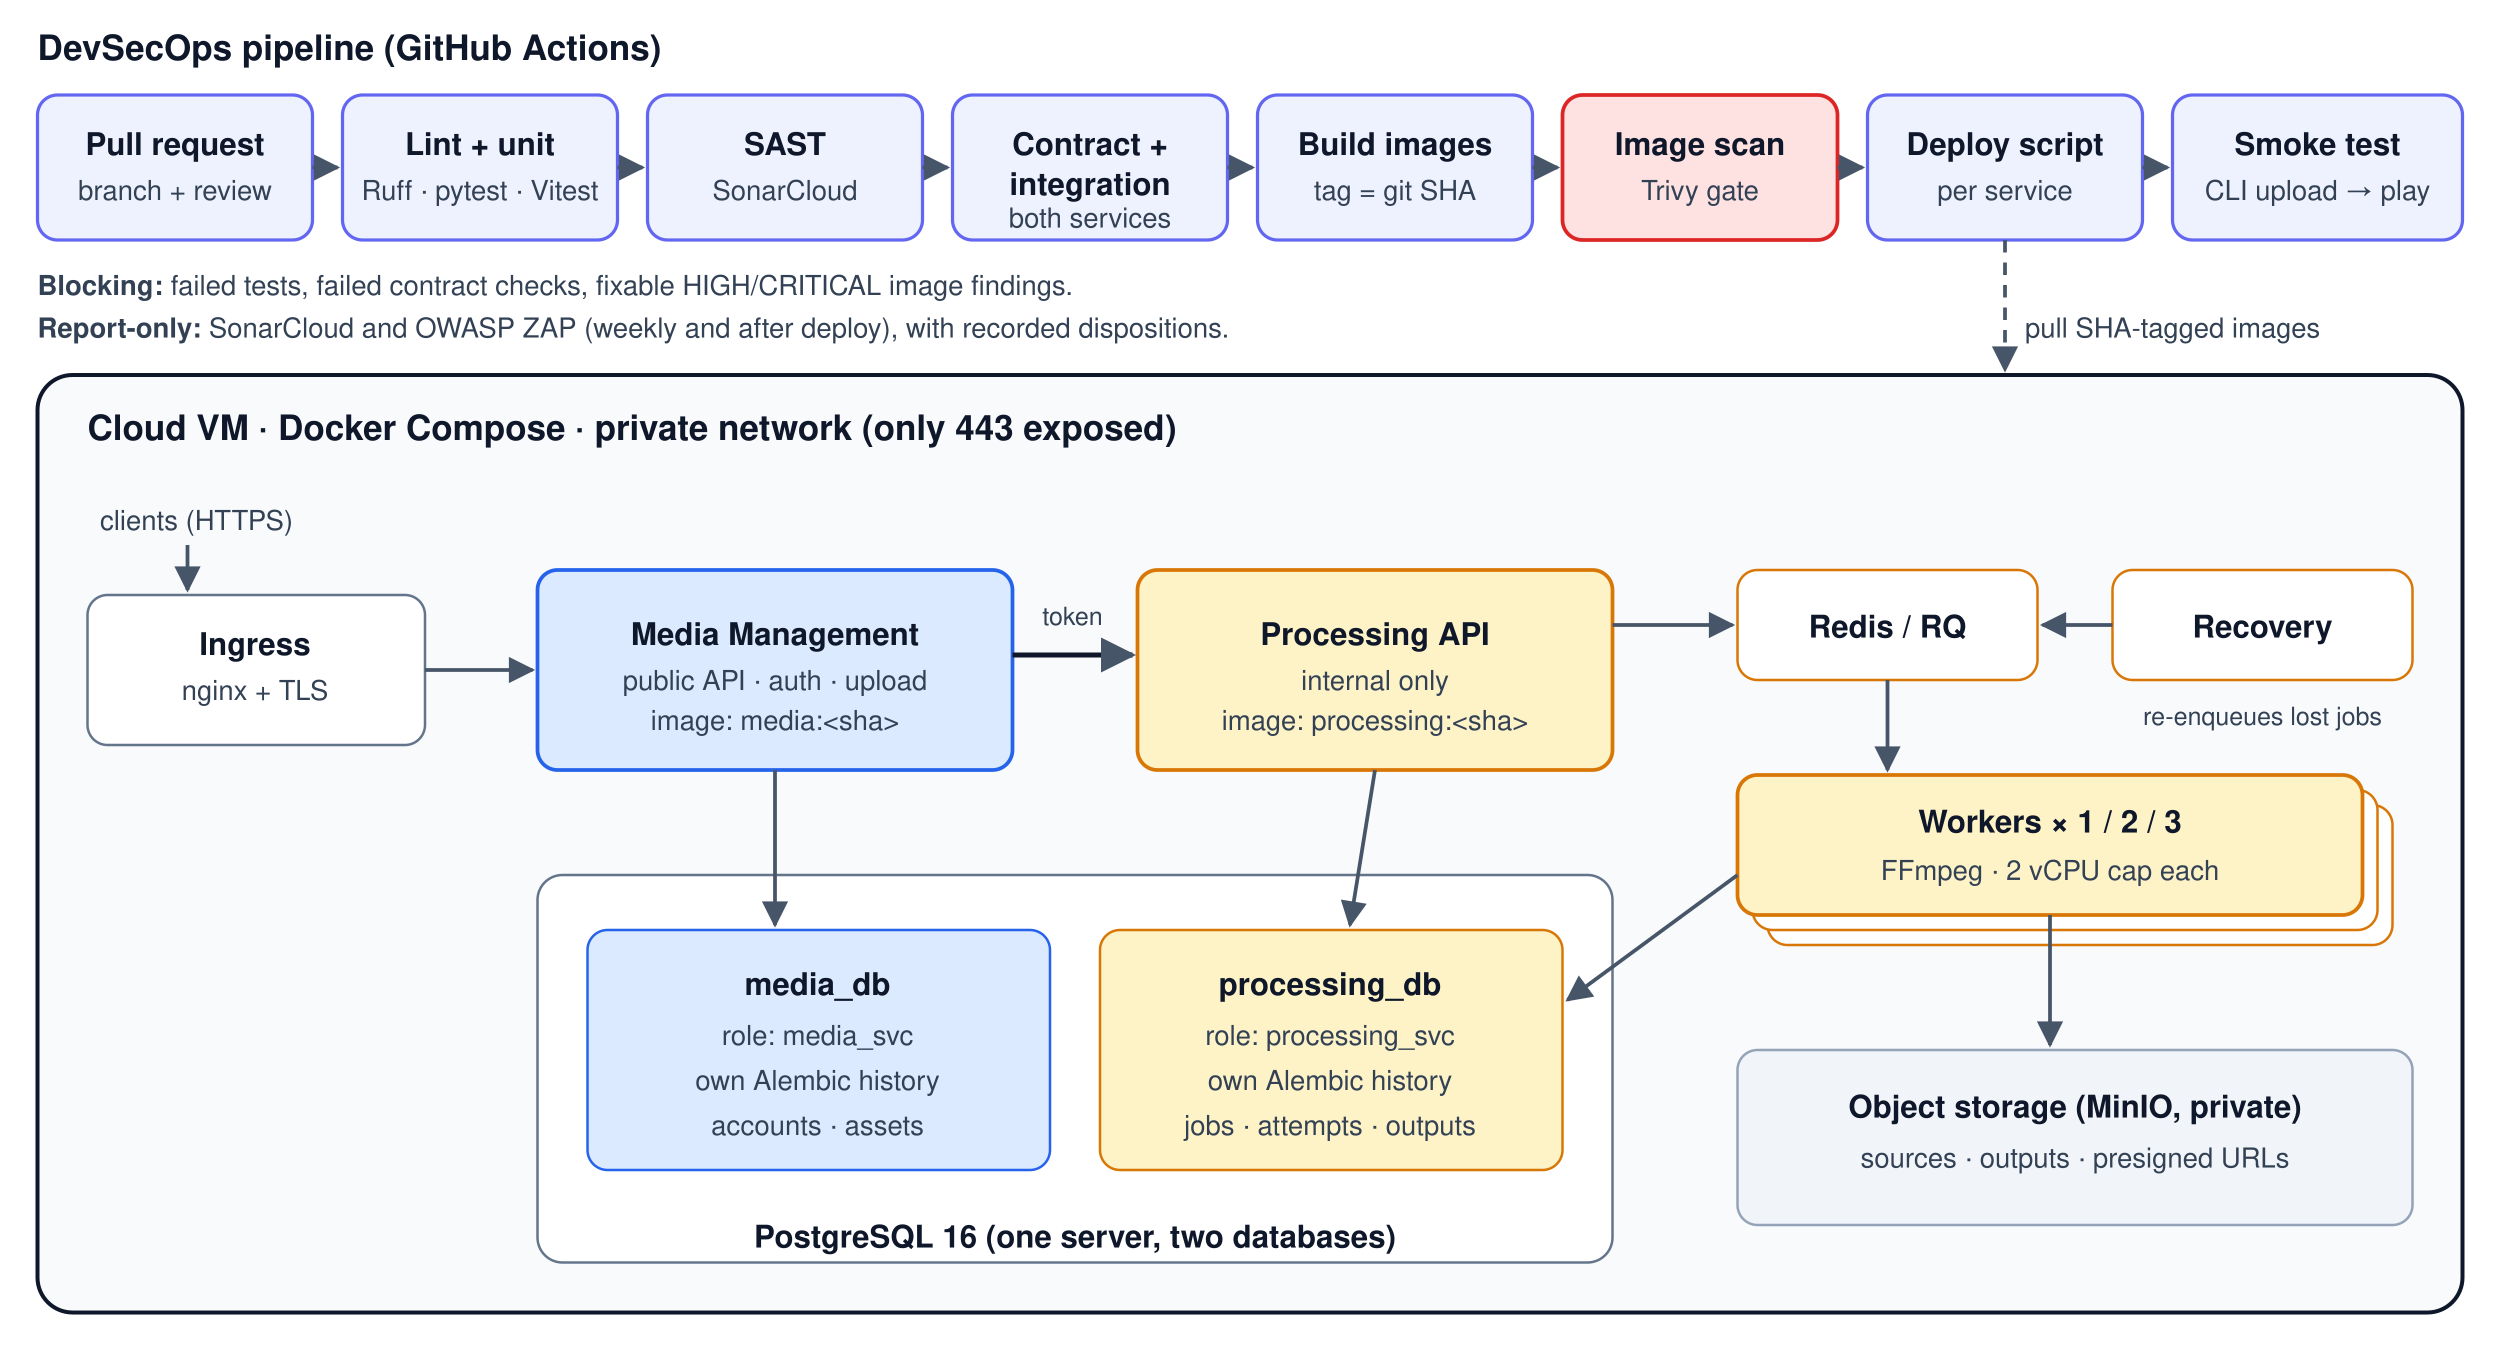
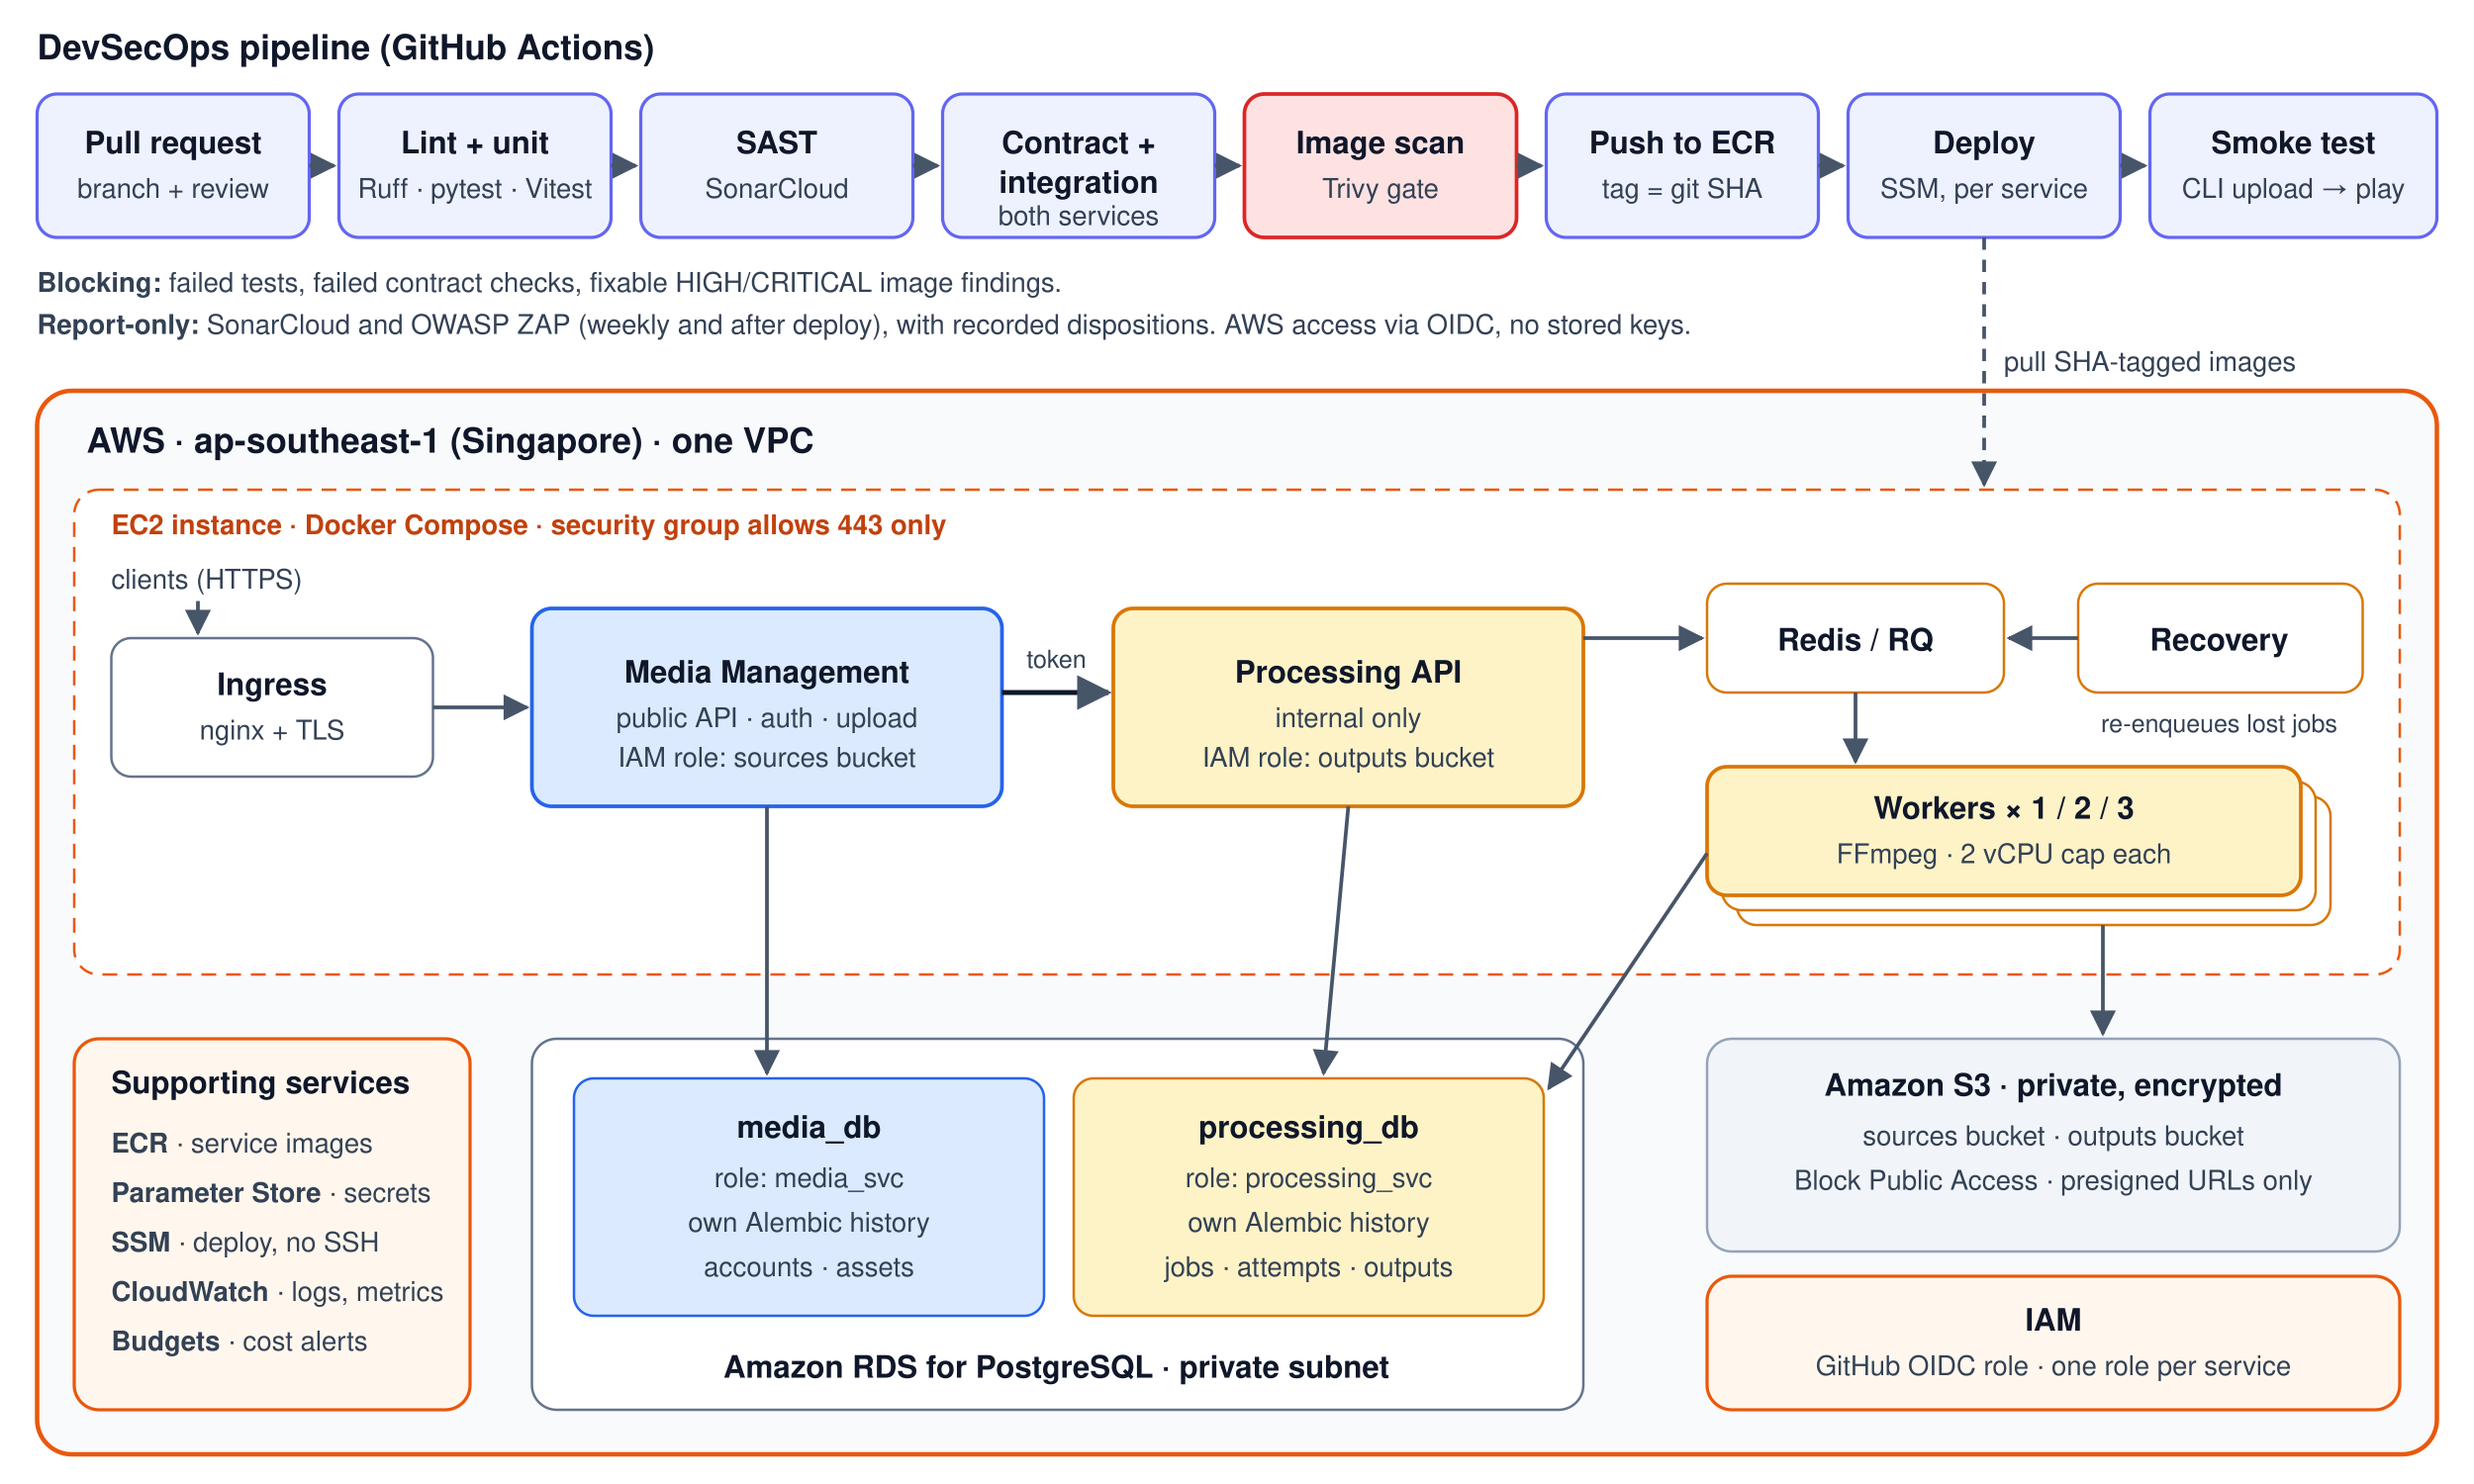
- <svg xmlns="http://www.w3.org/2000/svg" viewBox="0 0 1000 540" width="1000" height="540" font-family="Helvetica, Arial, sans-serif">
+ <svg xmlns="http://www.w3.org/2000/svg" viewBox="0 0 1000 600" width="1000" height="600" font-family="Helvetica, Arial, sans-serif">
  <defs>
    <marker id="a" viewBox="0 0 10 10" refX="9" refY="5" markerWidth="7" markerHeight="7" orient="auto-start-reverse">
      <path d="M0,0 L10,5 L0,10 z" fill="#475569" />
    </marker>
  </defs>
  <style>
    .t{font-size:12.5px;font-weight:bold;fill:#0f172a}
    .s{font-size:11px;fill:#334155}
    .h{font-size:14px;font-weight:bold;fill:#0f172a}
    .ln{stroke:#475569;stroke-width:1.5;fill:none}
    .st{fill:#eef2ff;stroke:#6366f1;stroke-width:1.3}
    .gate{fill:#fee2e2;stroke:#dc2626;stroke-width:1.5}
+     .aws{fill:#fff7ed;stroke:#ea580c;stroke-width:1.3}
  </style>
-   <rect width="1000" height="540" fill="#ffffff" />
+   <rect width="1000" height="600" fill="#ffffff" />
  <text class="h" x="15" y="24">DevSecOps pipeline (GitHub Actions)</text>
  <rect class="st" x="15" y="38" width="110" height="58" rx="8" />
  <text class="t" x="70" y="62" text-anchor="middle">Pull request</text>
  <text class="s" x="70" y="80" text-anchor="middle">branch + review</text>
  <rect class="st" x="137" y="38" width="110" height="58" rx="8" />
  <text class="t" x="192" y="62" text-anchor="middle">Lint + unit</text>
  <text class="s" x="192" y="80" text-anchor="middle">Ruff · pytest · Vitest</text>
  <rect class="st" x="259" y="38" width="110" height="58" rx="8" />
  <text class="t" x="314" y="62" text-anchor="middle">SAST</text>
  <text class="s" x="314" y="80" text-anchor="middle">SonarCloud</text>
  <rect class="st" x="381" y="38" width="110" height="58" rx="8" />
  <text class="t" x="436" y="62" text-anchor="middle">Contract +</text>
  <text class="t" x="436" y="78" text-anchor="middle">integration</text>
  <text class="s" x="436" y="91" text-anchor="middle">both services</text>
-   <rect class="st" x="503" y="38" width="110" height="58" rx="8" />
-   <text class="t" x="558" y="62" text-anchor="middle">Build images</text>
-   <text class="s" x="558" y="80" text-anchor="middle">tag = git SHA</text>
-   <rect class="gate" x="625" y="38" width="110" height="58" rx="8" />
-   <text class="t" x="680" y="62" text-anchor="middle">Image scan</text>
-   <text class="s" x="680" y="80" text-anchor="middle">Trivy gate</text>
+   <rect class="gate" x="503" y="38" width="110" height="58" rx="8" />
+   <text class="t" x="558" y="62" text-anchor="middle">Image scan</text>
+   <text class="s" x="558" y="80" text-anchor="middle">Trivy gate</text>
+   <rect class="st" x="625" y="38" width="110" height="58" rx="8" />
+   <text class="t" x="680" y="62" text-anchor="middle">Push to ECR</text>
+   <text class="s" x="680" y="80" text-anchor="middle">tag = git SHA</text>
  <rect class="st" x="747" y="38" width="110" height="58" rx="8" />
-   <text class="t" x="802" y="62" text-anchor="middle">Deploy script</text>
-   <text class="s" x="802" y="80" text-anchor="middle">per service</text>
+   <text class="t" x="802" y="62" text-anchor="middle">Deploy</text>
+   <text class="s" x="802" y="80" text-anchor="middle">SSM, per service</text>
  <rect class="st" x="869" y="38" width="116" height="58" rx="8" />
  <text class="t" x="927" y="62" text-anchor="middle">Smoke test</text>
  <text class="s" x="927" y="80" text-anchor="middle">CLI upload → play</text>
  <path class="ln" d="M125,67 L135,67" marker-end="url(#a)" />
  <path class="ln" d="M247,67 L257,67" marker-end="url(#a)" />
  <path class="ln" d="M369,67 L379,67" marker-end="url(#a)" />
  <path class="ln" d="M491,67 L501,67" marker-end="url(#a)" />
  <path class="ln" d="M613,67 L623,67" marker-end="url(#a)" />
  <path class="ln" d="M735,67 L745,67" marker-end="url(#a)" />
  <path class="ln" d="M857,67 L867,67" marker-end="url(#a)" />
  <text class="s" x="15" y="118">
    <tspan font-weight="bold">Blocking:</tspan> failed tests, failed contract checks, fixable HIGH/CRITICAL image findings.</text>
  <text class="s" x="15" y="135">
-     <tspan font-weight="bold">Report-only:</tspan> SonarCloud and OWASP ZAP (weekly and after deploy), with recorded dispositions.</text>
-   <rect x="15" y="150" width="970" height="375" rx="14" fill="#f8fafc" stroke="#0f172a" stroke-width="1.6" />
-   <text class="h" x="35" y="176">Cloud VM · Docker Compose · private network (only 443 exposed)</text>
-   <path class="ln" d="M802,96 L802,148" stroke-dasharray="5 4" marker-end="url(#a)" />
-   <text class="s" x="810" y="135">pull SHA-tagged images</text>
-   <text class="s" x="40" y="212">clients (HTTPS)</text>
-   <path class="ln" d="M75,218 L75,236" marker-end="url(#a)" />
-   <rect x="35" y="238" width="135" height="60" rx="8" fill="#ffffff" stroke="#64748b" />
-   <text class="t" x="102" y="262" text-anchor="middle">Ingress</text>
-   <text class="s" x="102" y="280" text-anchor="middle">nginx + TLS</text>
-   <rect x="215" y="228" width="190" height="80" rx="8" fill="#dbeafe" stroke="#2563eb" stroke-width="1.5" />
-   <text class="t" x="310" y="258" text-anchor="middle">Media Management</text>
-   <text class="s" x="310" y="276" text-anchor="middle">public API · auth · upload</text>
-   <text class="s" x="310" y="292" text-anchor="middle">image: media:&lt;sha&gt;</text>
-   <rect x="455" y="228" width="190" height="80" rx="8" fill="#fef3c7" stroke="#d97706" stroke-width="1.5" />
-   <text class="t" x="550" y="258" text-anchor="middle">Processing API</text>
-   <text class="s" x="550" y="276" text-anchor="middle">internal only</text>
-   <text class="s" x="550" y="292" text-anchor="middle">image: processing:&lt;sha&gt;</text>
-   <rect x="695" y="228" width="120" height="44" rx="8" fill="#ffffff" stroke="#d97706" />
-   <text class="t" x="755" y="255" text-anchor="middle">Redis / RQ</text>
-   <rect x="845" y="228" width="120" height="44" rx="8" fill="#ffffff" stroke="#d97706" />
-   <text class="t" x="905" y="255" text-anchor="middle">Recovery</text>
-   <rect x="707" y="322" width="250" height="56" rx="8" fill="#ffffff" stroke="#d97706" />
-   <rect x="701" y="316" width="250" height="56" rx="8" fill="#ffffff" stroke="#d97706" />
-   <rect x="695" y="310" width="250" height="56" rx="8" fill="#fef3c7" stroke="#d97706" stroke-width="1.5" />
-   <text class="t" x="820" y="333" text-anchor="middle">Workers × 1 / 2 / 3</text>
-   <text class="s" x="820" y="352" text-anchor="middle">FFmpeg · 2 vCPU cap each</text>
-   <rect x="215" y="350" width="430" height="155" rx="10" fill="#ffffff" stroke="#64748b" />
-   <text class="t" x="430" y="499" text-anchor="middle">PostgreSQL 16 (one server, two databases)</text>
-   <rect x="235" y="372" width="185" height="96" rx="8" fill="#dbeafe" stroke="#2563eb" />
-   <text class="t" x="327" y="398" text-anchor="middle">media_db</text>
-   <text class="s" x="327" y="418" text-anchor="middle">role: media_svc</text>
-   <text class="s" x="327" y="436" text-anchor="middle">own Alembic history</text>
-   <text class="s" x="327" y="454" text-anchor="middle">accounts · assets</text>
-   <rect x="440" y="372" width="185" height="96" rx="8" fill="#fef3c7" stroke="#d97706" />
-   <text class="t" x="532" y="398" text-anchor="middle">processing_db</text>
-   <text class="s" x="532" y="418" text-anchor="middle">role: processing_svc</text>
-   <text class="s" x="532" y="436" text-anchor="middle">own Alembic history</text>
-   <text class="s" x="532" y="454" text-anchor="middle">jobs · attempts · outputs</text>
-   <rect x="695" y="420" width="270" height="70" rx="8" fill="#f1f5f9" stroke="#94a3b8" />
-   <text class="t" x="830" y="447" text-anchor="middle">Object storage (MinIO, private)</text>
-   <text class="s" x="830" y="467" text-anchor="middle">sources · outputs · presigned URLs</text>
-   <path class="ln" d="M170,268 L213,268" marker-end="url(#a)" />
-   <path d="M405,262 L453,262" stroke="#0f172a" stroke-width="2" fill="none" marker-end="url(#a)" />
-   <text class="s" x="429" y="250" text-anchor="middle" style="font-size:10px">token</text>
-   <path class="ln" d="M645,250 L693,250" marker-end="url(#a)" />
-   <path class="ln" d="M755,272 L755,308" marker-end="url(#a)" />
-   <path class="ln" d="M310,308 L310,370" marker-end="url(#a)" />
-   <path class="ln" d="M550,308 L540,370" marker-end="url(#a)" />
-   <path class="ln" d="M695,350 L627,400" marker-end="url(#a)" />
-   <path class="ln" d="M820,366 L820,418" marker-end="url(#a)" />
-   <path class="ln" d="M845,250 L817,250" marker-end="url(#a)" />
-   <text class="s" x="905" y="290" text-anchor="middle" style="font-size:10px">re-enqueues lost jobs</text>
+     <tspan font-weight="bold">Report-only:</tspan> SonarCloud and OWASP ZAP (weekly and after deploy), with recorded dispositions. AWS access via OIDC, no stored keys.</text>
+   <rect x="15" y="158" width="970" height="430" rx="14" fill="#f8fafc" stroke="#ea580c" stroke-width="1.8" />
+   <text class="h" x="35" y="183">AWS · ap-southeast-1 (Singapore) · one VPC</text>
+   <path class="ln" d="M802,96 L802,196" stroke-dasharray="5 4" marker-end="url(#a)" />
+   <text class="s" x="810" y="150">pull SHA-tagged images</text>
+   <rect x="30" y="198" width="940" height="196" rx="10" fill="#ffffff" stroke="#ea580c" stroke-dasharray="6 4" />
+   <text class="s" x="45" y="216" style="font-weight:bold;fill:#c2410c">EC2 instance · Docker Compose · security group allows 443 only</text>
+   <text class="s" x="45" y="238">clients (HTTPS)</text>
+   <path class="ln" d="M80,243 L80,256" marker-end="url(#a)" />
+   <rect x="45" y="258" width="130" height="56" rx="8" fill="#ffffff" stroke="#64748b" />
+   <text class="t" x="110" y="281" text-anchor="middle">Ingress</text>
+   <text class="s" x="110" y="299" text-anchor="middle">nginx + TLS</text>
+   <rect x="215" y="246" width="190" height="80" rx="8" fill="#dbeafe" stroke="#2563eb" stroke-width="1.5" />
+   <text class="t" x="310" y="276" text-anchor="middle">Media Management</text>
+   <text class="s" x="310" y="294" text-anchor="middle">public API · auth · upload</text>
+   <text class="s" x="310" y="310" text-anchor="middle">IAM role: sources bucket</text>
+   <rect x="450" y="246" width="190" height="80" rx="8" fill="#fef3c7" stroke="#d97706" stroke-width="1.5" />
+   <text class="t" x="545" y="276" text-anchor="middle">Processing API</text>
+   <text class="s" x="545" y="294" text-anchor="middle">internal only</text>
+   <text class="s" x="545" y="310" text-anchor="middle">IAM role: outputs bucket</text>
+   <rect x="690" y="236" width="120" height="44" rx="8" fill="#ffffff" stroke="#d97706" />
+   <text class="t" x="750" y="263" text-anchor="middle">Redis / RQ</text>
+   <rect x="840" y="236" width="115" height="44" rx="8" fill="#ffffff" stroke="#d97706" />
+   <text class="t" x="897" y="263" text-anchor="middle">Recovery</text>
+   <text class="s" x="897" y="296" text-anchor="middle" style="font-size:10px">re-enqueues lost jobs</text>
+   <rect x="702" y="322" width="240" height="52" rx="8" fill="#ffffff" stroke="#d97706" />
+   <rect x="696" y="316" width="240" height="52" rx="8" fill="#ffffff" stroke="#d97706" />
+   <rect x="690" y="310" width="240" height="52" rx="8" fill="#fef3c7" stroke="#d97706" stroke-width="1.5" />
+   <text class="t" x="810" y="331" text-anchor="middle">Workers × 1 / 2 / 3</text>
+   <text class="s" x="810" y="349" text-anchor="middle">FFmpeg · 2 vCPU cap each</text>
+   <rect x="30" y="420" width="160" height="150" rx="10" class="aws" />
+   <text class="t" x="45" y="442">Supporting services</text>
+   <text class="s" x="45" y="466">
+     <tspan font-weight="bold">ECR</tspan> · service images</text>
+   <text class="s" x="45" y="486">
+     <tspan font-weight="bold">Parameter Store</tspan> · secrets</text>
+   <text class="s" x="45" y="506">
+     <tspan font-weight="bold">SSM</tspan> · deploy, no SSH</text>
+   <text class="s" x="45" y="526">
+     <tspan font-weight="bold">CloudWatch</tspan> · logs, metrics</text>
+   <text class="s" x="45" y="546">
+     <tspan font-weight="bold">Budgets</tspan> · cost alerts</text>
+   <rect x="215" y="420" width="425" height="150" rx="10" fill="#ffffff" stroke="#64748b" />
+   <rect x="232" y="436" width="190" height="96" rx="8" fill="#dbeafe" stroke="#2563eb" />
+   <text class="t" x="327" y="460" text-anchor="middle">media_db</text>
+   <text class="s" x="327" y="480" text-anchor="middle">role: media_svc</text>
+   <text class="s" x="327" y="498" text-anchor="middle">own Alembic history</text>
+   <text class="s" x="327" y="516" text-anchor="middle">accounts · assets</text>
+   <rect x="434" y="436" width="190" height="96" rx="8" fill="#fef3c7" stroke="#d97706" />
+   <text class="t" x="529" y="460" text-anchor="middle">processing_db</text>
+   <text class="s" x="529" y="480" text-anchor="middle">role: processing_svc</text>
+   <text class="s" x="529" y="498" text-anchor="middle">own Alembic history</text>
+   <text class="s" x="529" y="516" text-anchor="middle">jobs · attempts · outputs</text>
+   <text class="t" x="427" y="557" text-anchor="middle">Amazon RDS for PostgreSQL · private subnet</text>
+   <rect x="690" y="420" width="280" height="86" rx="10" fill="#f1f5f9" stroke="#94a3b8" />
+   <text class="t" x="830" y="443" text-anchor="middle">Amazon S3 · private, encrypted</text>
+   <text class="s" x="830" y="463" text-anchor="middle">sources bucket · outputs bucket</text>
+   <text class="s" x="830" y="481" text-anchor="middle">Block Public Access · presigned URLs only</text>
+   <rect x="690" y="516" width="280" height="54" rx="10" class="aws" />
+   <text class="t" x="830" y="538" text-anchor="middle">IAM</text>
+   <text class="s" x="830" y="556" text-anchor="middle">GitHub OIDC role · one role per service</text>
+   <path class="ln" d="M175,286 L213,286" marker-end="url(#a)" />
+   <path d="M405,280 L448,280" stroke="#0f172a" stroke-width="2" fill="none" marker-end="url(#a)" />
+   <text class="s" x="427" y="270" text-anchor="middle" style="font-size:10px">token</text>
+   <path class="ln" d="M640,258 L688,258" marker-end="url(#a)" />
+   <path class="ln" d="M750,280 L750,308" marker-end="url(#a)" />
+   <path class="ln" d="M840,258 L812,258" marker-end="url(#a)" />
+   <path class="ln" d="M310,326 L310,434" marker-end="url(#a)" />
+   <path class="ln" d="M545,326 L535,434" marker-end="url(#a)" />
+   <path class="ln" d="M690,345 L626,440" marker-end="url(#a)" />
+   <path class="ln" d="M850,374 L850,418" marker-end="url(#a)" />
</svg>
